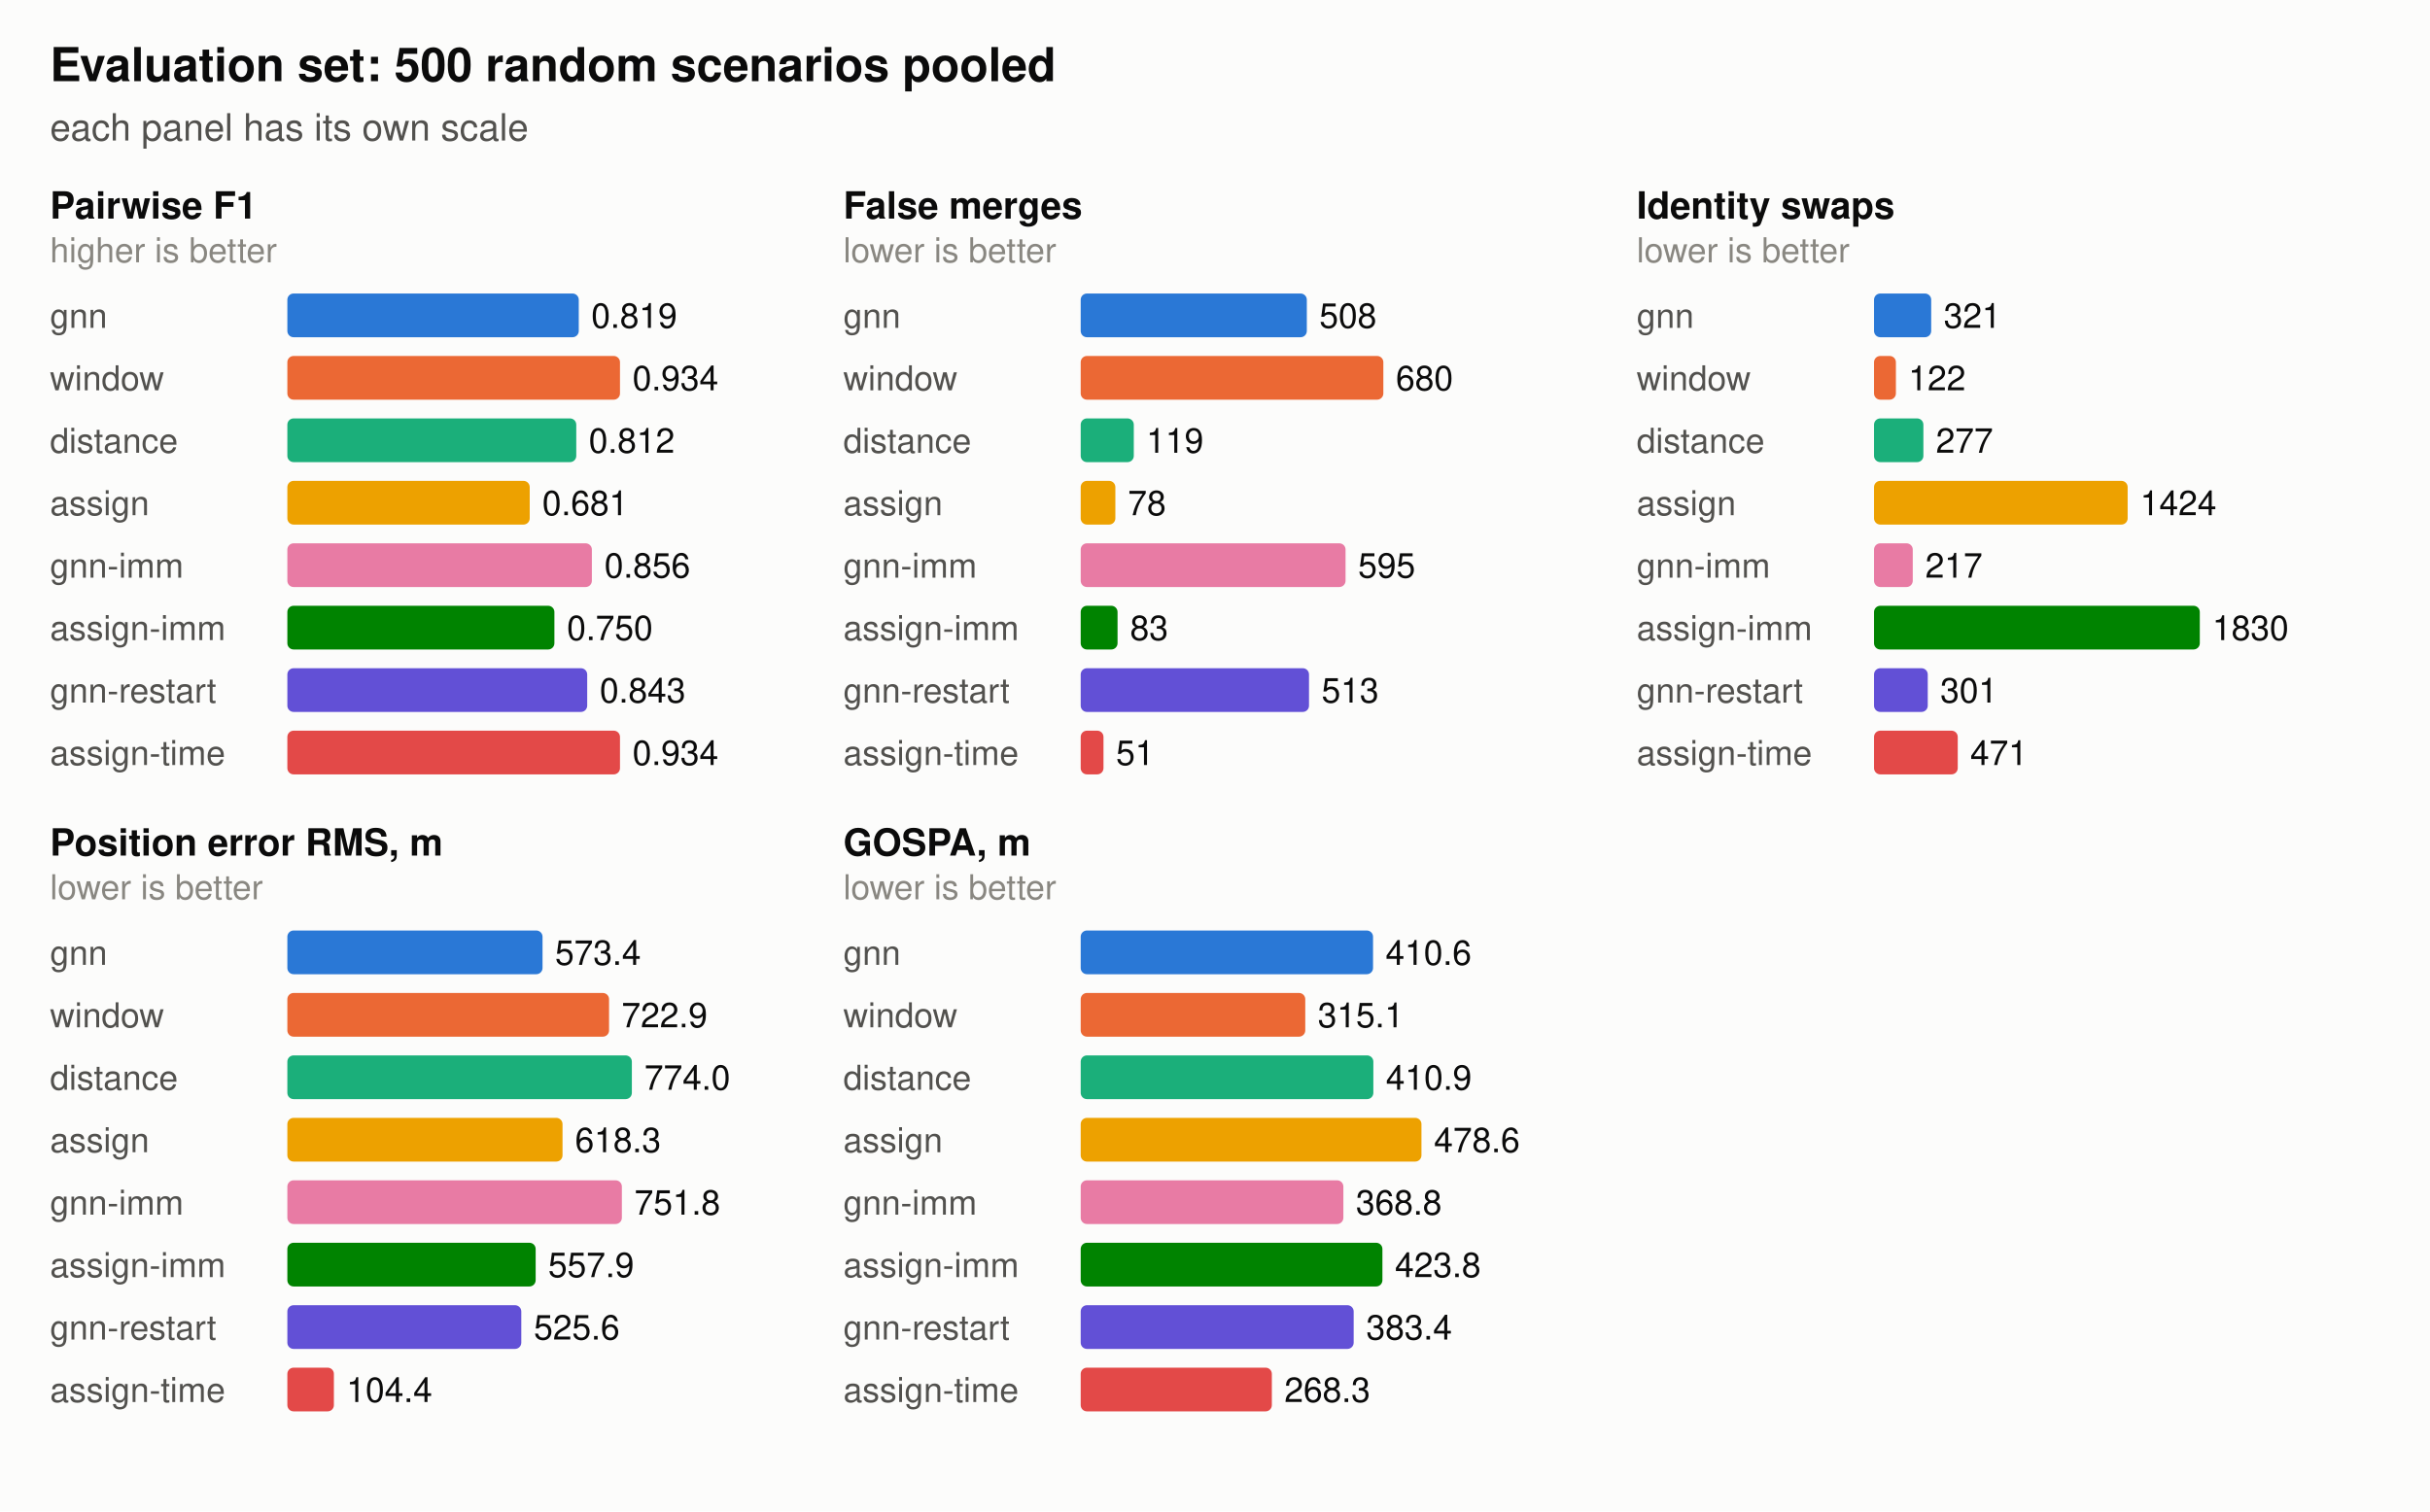
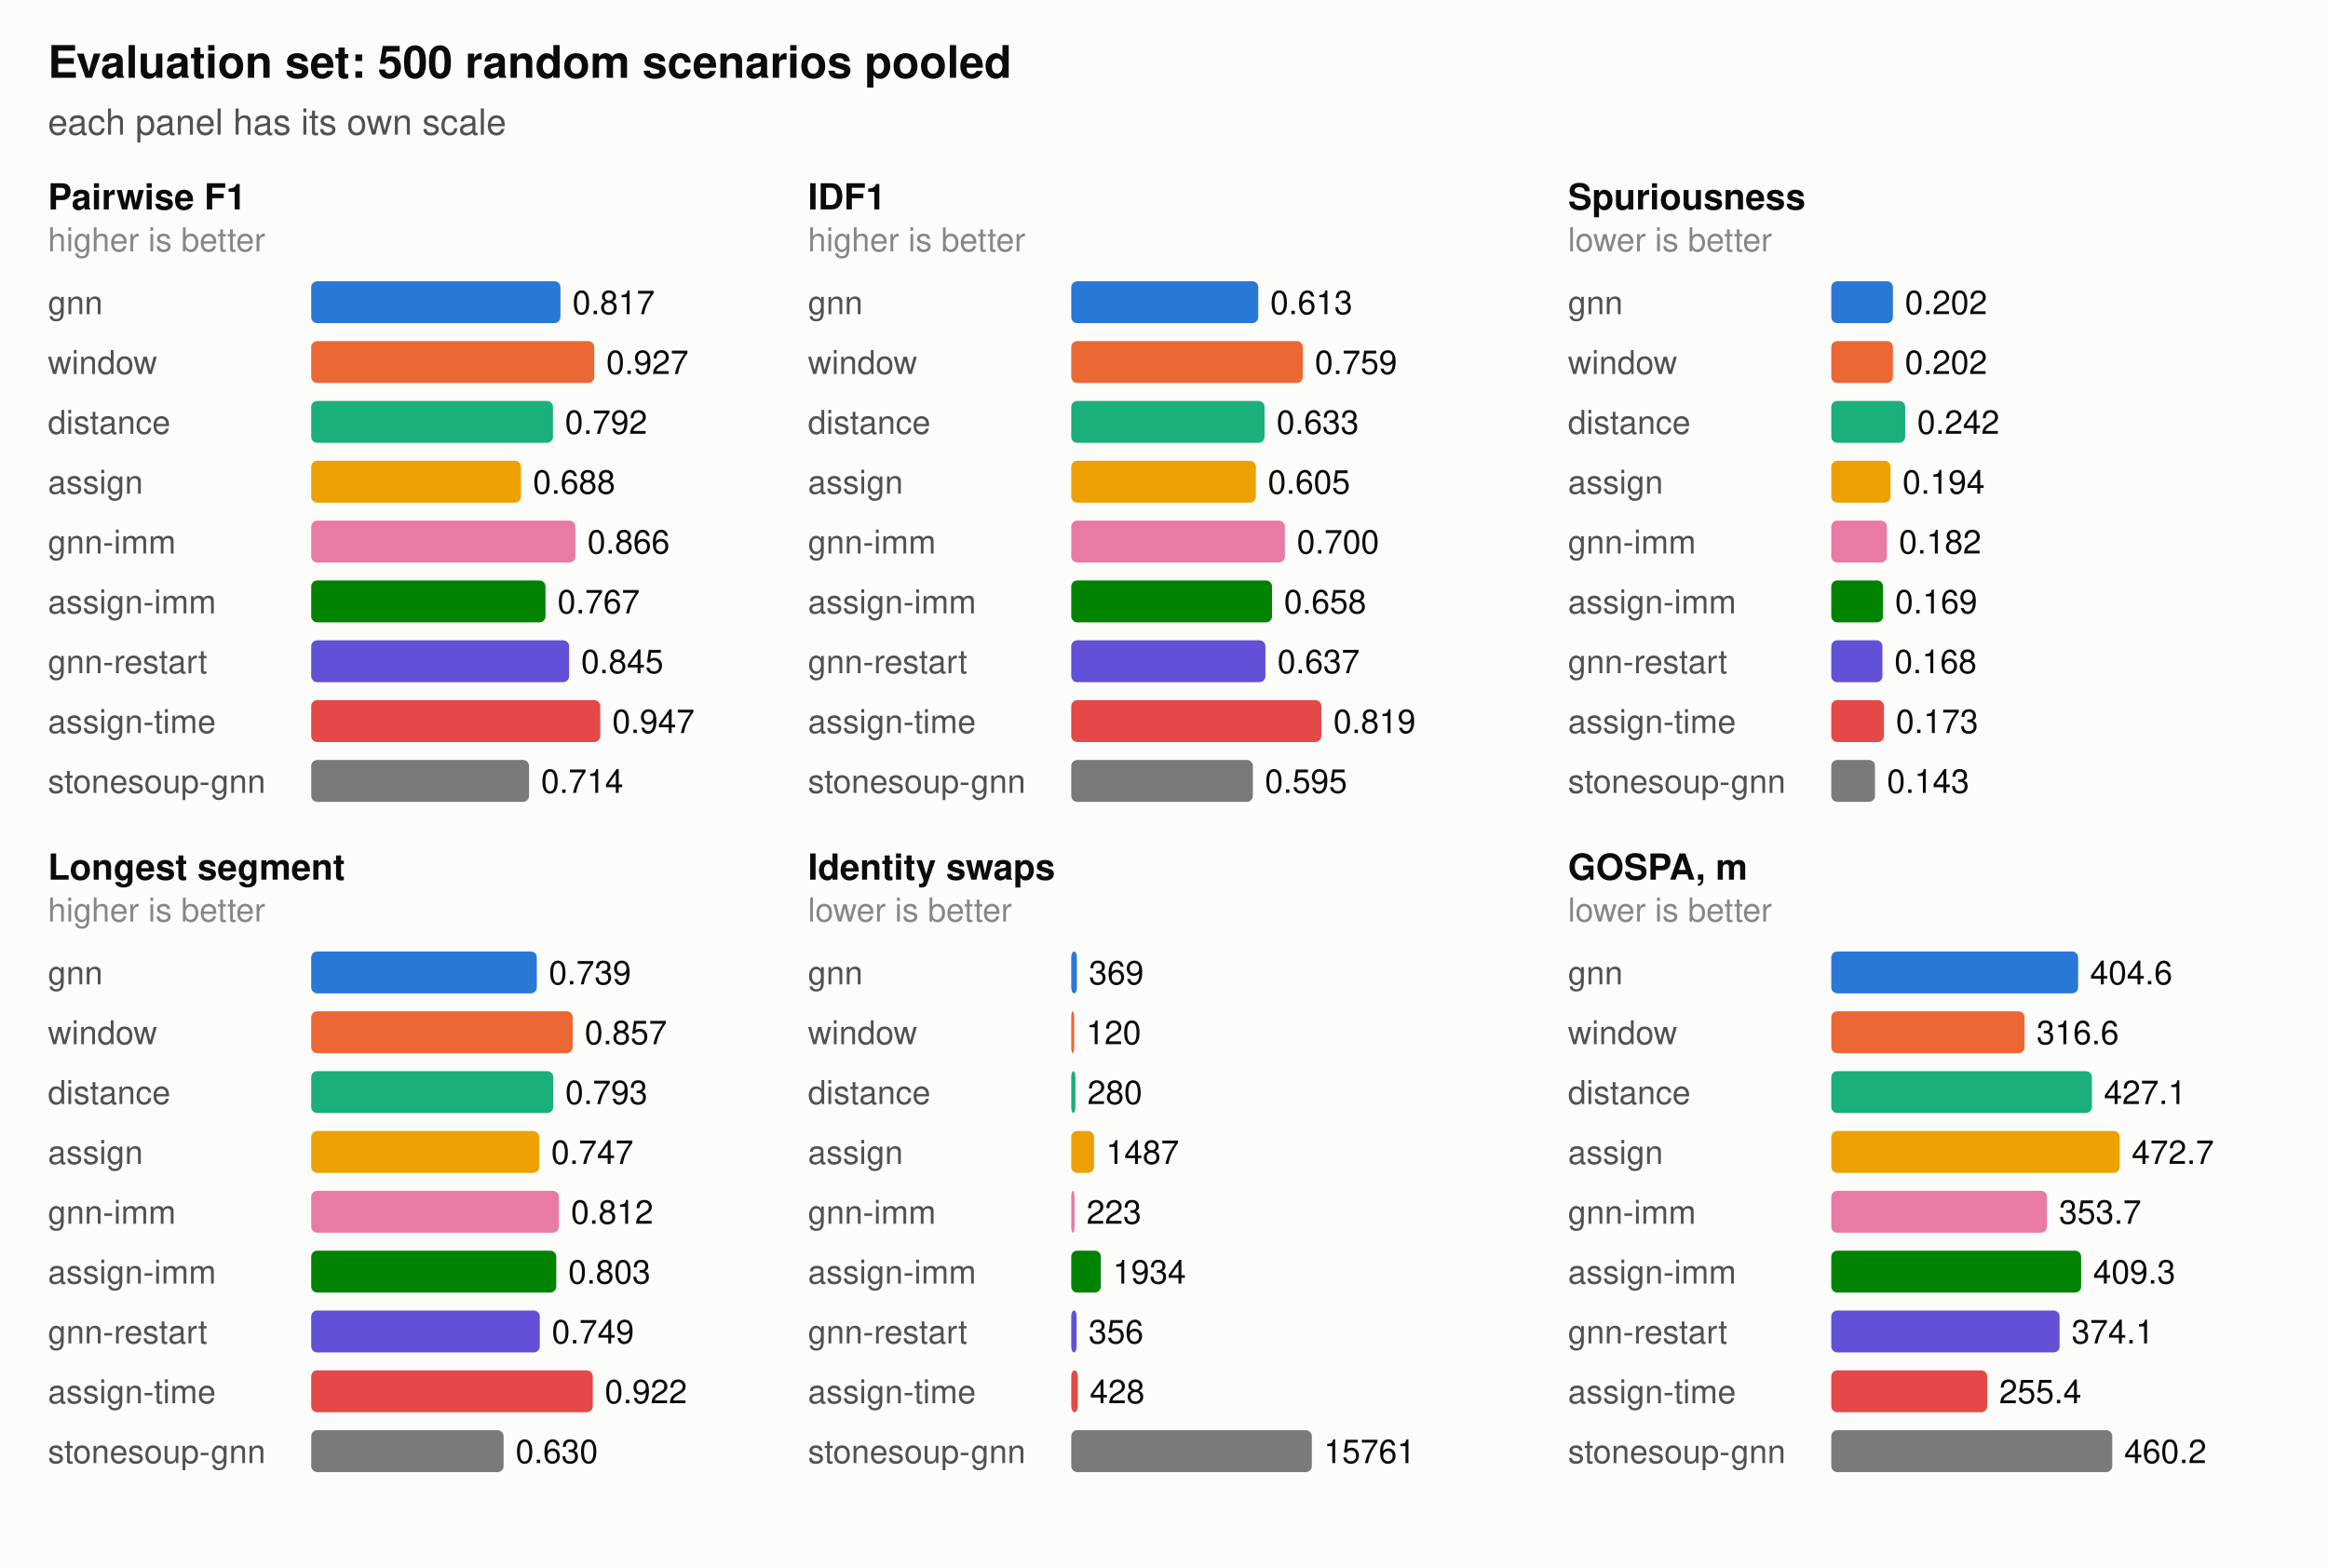
- <svg xmlns="http://www.w3.org/2000/svg" width="778" height="484" viewBox="0 0 778 484" font-family="-apple-system, BlinkMacSystemFont, 'Segoe UI', Helvetica, Arial, sans-serif" role="img" aria-label="Evaluation set: 500 random scenarios pooled">
+ <svg xmlns="http://www.w3.org/2000/svg" width="778" height="524" viewBox="0 0 778 524" font-family="-apple-system, BlinkMacSystemFont, 'Segoe UI', Helvetica, Arial, sans-serif" role="img" aria-label="Evaluation set: 500 random scenarios pooled">
  <rect width="100%" height="100%" fill="#fcfcfb" />
  <text x="16" y="26" font-size="15" font-weight="600" fill="#0b0b0b">Evaluation set: 500 random scenarios pooled</text>
  <text x="16" y="45" font-size="12" fill="#52514e">each panel has its own scale</text>
  <text x="16" y="70" font-size="12" font-weight="600" fill="#0b0b0b">Pairwise F1</text>
  <text x="16" y="84" font-size="11" fill="#898781">higher is better</text>
  <text x="16" y="105" font-size="11" fill="#52514e">gnn</text>
-   <rect x="92" y="94" width="93.3" height="14" rx="2" fill="#2a78d6" />
-   <text x="189.3" y="105" font-size="11" fill="#0b0b0b">0.819</text>
+   <rect x="104" y="94" width="83.3" height="14" rx="2" fill="#2a78d6" />
+   <text x="191.3" y="105" font-size="11" fill="#0b0b0b">0.817</text>
  <text x="16" y="125" font-size="11" fill="#52514e">window</text>
-   <rect x="92" y="114" width="106.5" height="14" rx="2" fill="#eb6834" />
-   <text x="202.5" y="125" font-size="11" fill="#0b0b0b">0.934</text>
+   <rect x="104" y="114" width="94.6" height="14" rx="2" fill="#eb6834" />
+   <text x="202.6" y="125" font-size="11" fill="#0b0b0b">0.927</text>
  <text x="16" y="145" font-size="11" fill="#52514e">distance</text>
-   <rect x="92" y="134" width="92.5" height="14" rx="2" fill="#1baf7a" />
-   <text x="188.5" y="145" font-size="11" fill="#0b0b0b">0.812</text>
+   <rect x="104" y="134" width="80.8" height="14" rx="2" fill="#1baf7a" />
+   <text x="188.8" y="145" font-size="11" fill="#0b0b0b">0.792</text>
  <text x="16" y="165" font-size="11" fill="#52514e">assign</text>
-   <rect x="92" y="154" width="77.6" height="14" rx="2" fill="#eda100" />
-   <text x="173.6" y="165" font-size="11" fill="#0b0b0b">0.681</text>
+   <rect x="104" y="154" width="70.1" height="14" rx="2" fill="#eda100" />
+   <text x="178.1" y="165" font-size="11" fill="#0b0b0b">0.688</text>
  <text x="16" y="185" font-size="11" fill="#52514e">gnn-imm</text>
-   <rect x="92" y="174" width="97.5" height="14" rx="2" fill="#e87ba4" />
-   <text x="193.5" y="185" font-size="11" fill="#0b0b0b">0.856</text>
+   <rect x="104" y="174" width="88.3" height="14" rx="2" fill="#e87ba4" />
+   <text x="196.3" y="185" font-size="11" fill="#0b0b0b">0.866</text>
  <text x="16" y="205" font-size="11" fill="#52514e">assign-imm</text>
-   <rect x="92" y="194" width="85.5" height="14" rx="2" fill="#008300" />
-   <text x="181.5" y="205" font-size="11" fill="#0b0b0b">0.750</text>
+   <rect x="104" y="194" width="78.3" height="14" rx="2" fill="#008300" />
+   <text x="186.3" y="205" font-size="11" fill="#0b0b0b">0.767</text>
  <text x="16" y="225" font-size="11" fill="#52514e">gnn-restart</text>
-   <rect x="92" y="214" width="96.0" height="14" rx="2" fill="#6250d6" />
-   <text x="192.0" y="225" font-size="11" fill="#0b0b0b">0.843</text>
+   <rect x="104" y="214" width="86.2" height="14" rx="2" fill="#6250d6" />
+   <text x="194.2" y="225" font-size="11" fill="#0b0b0b">0.845</text>
  <text x="16" y="245" font-size="11" fill="#52514e">assign-time</text>
-   <rect x="92" y="234" width="106.5" height="14" rx="2" fill="#e34948" />
-   <text x="202.5" y="245" font-size="11" fill="#0b0b0b">0.934</text>
-   <text x="270" y="70" font-size="12" font-weight="600" fill="#0b0b0b">False merges</text>
-   <text x="270" y="84" font-size="11" fill="#898781">lower is better</text>
+   <rect x="104" y="234" width="96.6" height="14" rx="2" fill="#e34948" />
+   <text x="204.6" y="245" font-size="11" fill="#0b0b0b">0.947</text>
+   <text x="16" y="265" font-size="11" fill="#52514e">stonesoup-gnn</text>
+   <rect x="104" y="254" width="72.8" height="14" rx="2" fill="#7a7a7a" />
+   <text x="180.8" y="265" font-size="11" fill="#0b0b0b">0.714</text>
+   <text x="270" y="70" font-size="12" font-weight="600" fill="#0b0b0b">IDF1</text>
+   <text x="270" y="84" font-size="11" fill="#898781">higher is better</text>
  <text x="270" y="105" font-size="11" fill="#52514e">gnn</text>
-   <rect x="346" y="94" width="72.4" height="14" rx="2" fill="#2a78d6" />
-   <text x="422.4" y="105" font-size="11" fill="#0b0b0b">508</text>
+   <rect x="358" y="94" width="62.5" height="14" rx="2" fill="#2a78d6" />
+   <text x="424.5" y="105" font-size="11" fill="#0b0b0b">0.613</text>
  <text x="270" y="125" font-size="11" fill="#52514e">window</text>
-   <rect x="346" y="114" width="96.9" height="14" rx="2" fill="#eb6834" />
-   <text x="446.9" y="125" font-size="11" fill="#0b0b0b">680</text>
+   <rect x="358" y="114" width="77.4" height="14" rx="2" fill="#eb6834" />
+   <text x="439.4" y="125" font-size="11" fill="#0b0b0b">0.759</text>
  <text x="270" y="145" font-size="11" fill="#52514e">distance</text>
-   <rect x="346" y="134" width="17.0" height="14" rx="2" fill="#1baf7a" />
-   <text x="367.0" y="145" font-size="11" fill="#0b0b0b">119</text>
+   <rect x="358" y="134" width="64.6" height="14" rx="2" fill="#1baf7a" />
+   <text x="426.6" y="145" font-size="11" fill="#0b0b0b">0.633</text>
  <text x="270" y="165" font-size="11" fill="#52514e">assign</text>
-   <rect x="346" y="154" width="11.1" height="14" rx="2" fill="#eda100" />
-   <text x="361.1" y="165" font-size="11" fill="#0b0b0b">78</text>
+   <rect x="358" y="154" width="61.7" height="14" rx="2" fill="#eda100" />
+   <text x="423.7" y="165" font-size="11" fill="#0b0b0b">0.605</text>
  <text x="270" y="185" font-size="11" fill="#52514e">gnn-imm</text>
-   <rect x="346" y="174" width="84.8" height="14" rx="2" fill="#e87ba4" />
-   <text x="434.8" y="185" font-size="11" fill="#0b0b0b">595</text>
+   <rect x="358" y="174" width="71.4" height="14" rx="2" fill="#e87ba4" />
+   <text x="433.4" y="185" font-size="11" fill="#0b0b0b">0.700</text>
  <text x="270" y="205" font-size="11" fill="#52514e">assign-imm</text>
-   <rect x="346" y="194" width="11.8" height="14" rx="2" fill="#008300" />
-   <text x="361.8" y="205" font-size="11" fill="#0b0b0b">83</text>
+   <rect x="358" y="194" width="67.1" height="14" rx="2" fill="#008300" />
+   <text x="429.1" y="205" font-size="11" fill="#0b0b0b">0.658</text>
  <text x="270" y="225" font-size="11" fill="#52514e">gnn-restart</text>
-   <rect x="346" y="214" width="73.1" height="14" rx="2" fill="#6250d6" />
-   <text x="423.1" y="225" font-size="11" fill="#0b0b0b">513</text>
+   <rect x="358" y="214" width="64.9" height="14" rx="2" fill="#6250d6" />
+   <text x="426.9" y="225" font-size="11" fill="#0b0b0b">0.637</text>
  <text x="270" y="245" font-size="11" fill="#52514e">assign-time</text>
-   <rect x="346" y="234" width="7.3" height="14" rx="2" fill="#e34948" />
-   <text x="357.3" y="245" font-size="11" fill="#0b0b0b">51</text>
-   <text x="524" y="70" font-size="12" font-weight="600" fill="#0b0b0b">Identity swaps</text>
+   <rect x="358" y="234" width="83.6" height="14" rx="2" fill="#e34948" />
+   <text x="445.6" y="245" font-size="11" fill="#0b0b0b">0.819</text>
+   <text x="270" y="265" font-size="11" fill="#52514e">stonesoup-gnn</text>
+   <rect x="358" y="254" width="60.7" height="14" rx="2" fill="#7a7a7a" />
+   <text x="422.7" y="265" font-size="11" fill="#0b0b0b">0.595</text>
+   <text x="524" y="70" font-size="12" font-weight="600" fill="#0b0b0b">Spuriousness</text>
  <text x="524" y="84" font-size="11" fill="#898781">lower is better</text>
  <text x="524" y="105" font-size="11" fill="#52514e">gnn</text>
-   <rect x="600" y="94" width="18.3" height="14" rx="2" fill="#2a78d6" />
-   <text x="622.3" y="105" font-size="11" fill="#0b0b0b">321</text>
+   <rect x="612" y="94" width="20.6" height="14" rx="2" fill="#2a78d6" />
+   <text x="636.6" y="105" font-size="11" fill="#0b0b0b">0.202</text>
  <text x="524" y="125" font-size="11" fill="#52514e">window</text>
-   <rect x="600" y="114" width="7.0" height="14" rx="2" fill="#eb6834" />
-   <text x="611.0" y="125" font-size="11" fill="#0b0b0b">122</text>
+   <rect x="612" y="114" width="20.6" height="14" rx="2" fill="#eb6834" />
+   <text x="636.6" y="125" font-size="11" fill="#0b0b0b">0.202</text>
  <text x="524" y="145" font-size="11" fill="#52514e">distance</text>
-   <rect x="600" y="134" width="15.8" height="14" rx="2" fill="#1baf7a" />
-   <text x="619.8" y="145" font-size="11" fill="#0b0b0b">277</text>
+   <rect x="612" y="134" width="24.7" height="14" rx="2" fill="#1baf7a" />
+   <text x="640.7" y="145" font-size="11" fill="#0b0b0b">0.242</text>
  <text x="524" y="165" font-size="11" fill="#52514e">assign</text>
-   <rect x="600" y="154" width="81.2" height="14" rx="2" fill="#eda100" />
-   <text x="685.2" y="165" font-size="11" fill="#0b0b0b">1424</text>
+   <rect x="612" y="154" width="19.8" height="14" rx="2" fill="#eda100" />
+   <text x="635.8" y="165" font-size="11" fill="#0b0b0b">0.194</text>
  <text x="524" y="185" font-size="11" fill="#52514e">gnn-imm</text>
-   <rect x="600" y="174" width="12.4" height="14" rx="2" fill="#e87ba4" />
-   <text x="616.4" y="185" font-size="11" fill="#0b0b0b">217</text>
+   <rect x="612" y="174" width="18.6" height="14" rx="2" fill="#e87ba4" />
+   <text x="634.6" y="185" font-size="11" fill="#0b0b0b">0.182</text>
  <text x="524" y="205" font-size="11" fill="#52514e">assign-imm</text>
-   <rect x="600" y="194" width="104.3" height="14" rx="2" fill="#008300" />
-   <text x="708.3" y="205" font-size="11" fill="#0b0b0b">1830</text>
+   <rect x="612" y="194" width="17.3" height="14" rx="2" fill="#008300" />
+   <text x="633.3" y="205" font-size="11" fill="#0b0b0b">0.169</text>
  <text x="524" y="225" font-size="11" fill="#52514e">gnn-restart</text>
-   <rect x="600" y="214" width="17.2" height="14" rx="2" fill="#6250d6" />
-   <text x="621.2" y="225" font-size="11" fill="#0b0b0b">301</text>
+   <rect x="612" y="214" width="17.1" height="14" rx="2" fill="#6250d6" />
+   <text x="633.1" y="225" font-size="11" fill="#0b0b0b">0.168</text>
  <text x="524" y="245" font-size="11" fill="#52514e">assign-time</text>
-   <rect x="600" y="234" width="26.8" height="14" rx="2" fill="#e34948" />
-   <text x="630.8" y="245" font-size="11" fill="#0b0b0b">471</text>
-   <text x="16" y="274" font-size="12" font-weight="600" fill="#0b0b0b">Position error RMS, m</text>
-   <text x="16" y="288" font-size="11" fill="#898781">lower is better</text>
-   <text x="16" y="309" font-size="11" fill="#52514e">gnn</text>
-   <rect x="92" y="298" width="81.7" height="14" rx="2" fill="#2a78d6" />
-   <text x="177.7" y="309" font-size="11" fill="#0b0b0b">573.4</text>
-   <text x="16" y="329" font-size="11" fill="#52514e">window</text>
-   <rect x="92" y="318" width="103.0" height="14" rx="2" fill="#eb6834" />
-   <text x="199.0" y="329" font-size="11" fill="#0b0b0b">722.9</text>
-   <text x="16" y="349" font-size="11" fill="#52514e">distance</text>
-   <rect x="92" y="338" width="110.3" height="14" rx="2" fill="#1baf7a" />
-   <text x="206.3" y="349" font-size="11" fill="#0b0b0b">774.0</text>
-   <text x="16" y="369" font-size="11" fill="#52514e">assign</text>
-   <rect x="92" y="358" width="88.1" height="14" rx="2" fill="#eda100" />
-   <text x="184.1" y="369" font-size="11" fill="#0b0b0b">618.3</text>
-   <text x="16" y="389" font-size="11" fill="#52514e">gnn-imm</text>
-   <rect x="92" y="378" width="107.1" height="14" rx="2" fill="#e87ba4" />
-   <text x="203.1" y="389" font-size="11" fill="#0b0b0b">751.8</text>
-   <text x="16" y="409" font-size="11" fill="#52514e">assign-imm</text>
-   <rect x="92" y="398" width="79.5" height="14" rx="2" fill="#008300" />
-   <text x="175.5" y="409" font-size="11" fill="#0b0b0b">557.9</text>
-   <text x="16" y="429" font-size="11" fill="#52514e">gnn-restart</text>
-   <rect x="92" y="418" width="74.9" height="14" rx="2" fill="#6250d6" />
-   <text x="170.9" y="429" font-size="11" fill="#0b0b0b">525.6</text>
-   <text x="16" y="449" font-size="11" fill="#52514e">assign-time</text>
-   <rect x="92" y="438" width="14.9" height="14" rx="2" fill="#e34948" />
-   <text x="110.9" y="449" font-size="11" fill="#0b0b0b">104.4</text>
-   <text x="270" y="274" font-size="12" font-weight="600" fill="#0b0b0b">GOSPA, m</text>
-   <text x="270" y="288" font-size="11" fill="#898781">lower is better</text>
-   <text x="270" y="309" font-size="11" fill="#52514e">gnn</text>
-   <rect x="346" y="298" width="93.6" height="14" rx="2" fill="#2a78d6" />
-   <text x="443.6" y="309" font-size="11" fill="#0b0b0b">410.6</text>
-   <text x="270" y="329" font-size="11" fill="#52514e">window</text>
-   <rect x="346" y="318" width="71.9" height="14" rx="2" fill="#eb6834" />
-   <text x="421.9" y="329" font-size="11" fill="#0b0b0b">315.1</text>
-   <text x="270" y="349" font-size="11" fill="#52514e">distance</text>
-   <rect x="346" y="338" width="93.7" height="14" rx="2" fill="#1baf7a" />
-   <text x="443.7" y="349" font-size="11" fill="#0b0b0b">410.9</text>
-   <text x="270" y="369" font-size="11" fill="#52514e">assign</text>
-   <rect x="346" y="358" width="109.1" height="14" rx="2" fill="#eda100" />
-   <text x="459.1" y="369" font-size="11" fill="#0b0b0b">478.6</text>
-   <text x="270" y="389" font-size="11" fill="#52514e">gnn-imm</text>
-   <rect x="346" y="378" width="84.1" height="14" rx="2" fill="#e87ba4" />
-   <text x="434.1" y="389" font-size="11" fill="#0b0b0b">368.8</text>
-   <text x="270" y="409" font-size="11" fill="#52514e">assign-imm</text>
-   <rect x="346" y="398" width="96.6" height="14" rx="2" fill="#008300" />
-   <text x="446.6" y="409" font-size="11" fill="#0b0b0b">423.8</text>
-   <text x="270" y="429" font-size="11" fill="#52514e">gnn-restart</text>
-   <rect x="346" y="418" width="87.4" height="14" rx="2" fill="#6250d6" />
-   <text x="437.4" y="429" font-size="11" fill="#0b0b0b">383.4</text>
-   <text x="270" y="449" font-size="11" fill="#52514e">assign-time</text>
-   <rect x="346" y="438" width="61.2" height="14" rx="2" fill="#e34948" />
-   <text x="411.2" y="449" font-size="11" fill="#0b0b0b">268.3</text>
+   <rect x="612" y="234" width="17.6" height="14" rx="2" fill="#e34948" />
+   <text x="633.6" y="245" font-size="11" fill="#0b0b0b">0.173</text>
+   <text x="524" y="265" font-size="11" fill="#52514e">stonesoup-gnn</text>
+   <rect x="612" y="254" width="14.6" height="14" rx="2" fill="#7a7a7a" />
+   <text x="630.6" y="265" font-size="11" fill="#0b0b0b">0.143</text>
+   <text x="16" y="294" font-size="12" font-weight="600" fill="#0b0b0b">Longest segment</text>
+   <text x="16" y="308" font-size="11" fill="#898781">higher is better</text>
+   <text x="16" y="329" font-size="11" fill="#52514e">gnn</text>
+   <rect x="104" y="318" width="75.4" height="14" rx="2" fill="#2a78d6" />
+   <text x="183.4" y="329" font-size="11" fill="#0b0b0b">0.739</text>
+   <text x="16" y="349" font-size="11" fill="#52514e">window</text>
+   <rect x="104" y="338" width="87.4" height="14" rx="2" fill="#eb6834" />
+   <text x="195.4" y="349" font-size="11" fill="#0b0b0b">0.857</text>
+   <text x="16" y="369" font-size="11" fill="#52514e">distance</text>
+   <rect x="104" y="358" width="80.9" height="14" rx="2" fill="#1baf7a" />
+   <text x="188.9" y="369" font-size="11" fill="#0b0b0b">0.793</text>
+   <text x="16" y="389" font-size="11" fill="#52514e">assign</text>
+   <rect x="104" y="378" width="76.2" height="14" rx="2" fill="#eda100" />
+   <text x="184.2" y="389" font-size="11" fill="#0b0b0b">0.747</text>
+   <text x="16" y="409" font-size="11" fill="#52514e">gnn-imm</text>
+   <rect x="104" y="398" width="82.8" height="14" rx="2" fill="#e87ba4" />
+   <text x="190.8" y="409" font-size="11" fill="#0b0b0b">0.812</text>
+   <text x="16" y="429" font-size="11" fill="#52514e">assign-imm</text>
+   <rect x="104" y="418" width="81.9" height="14" rx="2" fill="#008300" />
+   <text x="189.9" y="429" font-size="11" fill="#0b0b0b">0.803</text>
+   <text x="16" y="449" font-size="11" fill="#52514e">gnn-restart</text>
+   <rect x="104" y="438" width="76.4" height="14" rx="2" fill="#6250d6" />
+   <text x="184.4" y="449" font-size="11" fill="#0b0b0b">0.749</text>
+   <text x="16" y="469" font-size="11" fill="#52514e">assign-time</text>
+   <rect x="104" y="458" width="94.1" height="14" rx="2" fill="#e34948" />
+   <text x="202.1" y="469" font-size="11" fill="#0b0b0b">0.922</text>
+   <text x="16" y="489" font-size="11" fill="#52514e">stonesoup-gnn</text>
+   <rect x="104" y="478" width="64.3" height="14" rx="2" fill="#7a7a7a" />
+   <text x="172.3" y="489" font-size="11" fill="#0b0b0b">0.630</text>
+   <text x="270" y="294" font-size="12" font-weight="600" fill="#0b0b0b">Identity swaps</text>
+   <text x="270" y="308" font-size="11" fill="#898781">lower is better</text>
+   <text x="270" y="329" font-size="11" fill="#52514e">gnn</text>
+   <rect x="358" y="318" width="1.9" height="14" rx="2" fill="#2a78d6" />
+   <text x="363.9" y="329" font-size="11" fill="#0b0b0b">369</text>
+   <text x="270" y="349" font-size="11" fill="#52514e">window</text>
+   <rect x="358" y="338" width="1.0" height="14" rx="2" fill="#eb6834" />
+   <text x="363.0" y="349" font-size="11" fill="#0b0b0b">120</text>
+   <text x="270" y="369" font-size="11" fill="#52514e">distance</text>
+   <rect x="358" y="358" width="1.4" height="14" rx="2" fill="#1baf7a" />
+   <text x="363.4" y="369" font-size="11" fill="#0b0b0b">280</text>
+   <text x="270" y="389" font-size="11" fill="#52514e">assign</text>
+   <rect x="358" y="378" width="7.6" height="14" rx="2" fill="#eda100" />
+   <text x="369.6" y="389" font-size="11" fill="#0b0b0b">1487</text>
+   <text x="270" y="409" font-size="11" fill="#52514e">gnn-imm</text>
+   <rect x="358" y="398" width="1.1" height="14" rx="2" fill="#e87ba4" />
+   <text x="363.1" y="409" font-size="11" fill="#0b0b0b">223</text>
+   <text x="270" y="429" font-size="11" fill="#52514e">assign-imm</text>
+   <rect x="358" y="418" width="9.9" height="14" rx="2" fill="#008300" />
+   <text x="371.9" y="429" font-size="11" fill="#0b0b0b">1934</text>
+   <text x="270" y="449" font-size="11" fill="#52514e">gnn-restart</text>
+   <rect x="358" y="438" width="1.8" height="14" rx="2" fill="#6250d6" />
+   <text x="363.8" y="449" font-size="11" fill="#0b0b0b">356</text>
+   <text x="270" y="469" font-size="11" fill="#52514e">assign-time</text>
+   <rect x="358" y="458" width="2.2" height="14" rx="2" fill="#e34948" />
+   <text x="364.2" y="469" font-size="11" fill="#0b0b0b">428</text>
+   <text x="270" y="489" font-size="11" fill="#52514e">stonesoup-gnn</text>
+   <rect x="358" y="478" width="80.4" height="14" rx="2" fill="#7a7a7a" />
+   <text x="442.4" y="489" font-size="11" fill="#0b0b0b">15761</text>
+   <text x="524" y="294" font-size="12" font-weight="600" fill="#0b0b0b">GOSPA, m</text>
+   <text x="524" y="308" font-size="11" fill="#898781">lower is better</text>
+   <text x="524" y="329" font-size="11" fill="#52514e">gnn</text>
+   <rect x="612" y="318" width="82.5" height="14" rx="2" fill="#2a78d6" />
+   <text x="698.5" y="329" font-size="11" fill="#0b0b0b">404.6</text>
+   <text x="524" y="349" font-size="11" fill="#52514e">window</text>
+   <rect x="612" y="338" width="64.6" height="14" rx="2" fill="#eb6834" />
+   <text x="680.6" y="349" font-size="11" fill="#0b0b0b">316.6</text>
+   <text x="524" y="369" font-size="11" fill="#52514e">distance</text>
+   <rect x="612" y="358" width="87.1" height="14" rx="2" fill="#1baf7a" />
+   <text x="703.1" y="369" font-size="11" fill="#0b0b0b">427.1</text>
+   <text x="524" y="389" font-size="11" fill="#52514e">assign</text>
+   <rect x="612" y="378" width="96.4" height="14" rx="2" fill="#eda100" />
+   <text x="712.4" y="389" font-size="11" fill="#0b0b0b">472.7</text>
+   <text x="524" y="409" font-size="11" fill="#52514e">gnn-imm</text>
+   <rect x="612" y="398" width="72.1" height="14" rx="2" fill="#e87ba4" />
+   <text x="688.1" y="409" font-size="11" fill="#0b0b0b">353.7</text>
+   <text x="524" y="429" font-size="11" fill="#52514e">assign-imm</text>
+   <rect x="612" y="418" width="83.5" height="14" rx="2" fill="#008300" />
+   <text x="699.5" y="429" font-size="11" fill="#0b0b0b">409.3</text>
+   <text x="524" y="449" font-size="11" fill="#52514e">gnn-restart</text>
+   <rect x="612" y="438" width="76.3" height="14" rx="2" fill="#6250d6" />
+   <text x="692.3" y="449" font-size="11" fill="#0b0b0b">374.1</text>
+   <text x="524" y="469" font-size="11" fill="#52514e">assign-time</text>
+   <rect x="612" y="458" width="52.1" height="14" rx="2" fill="#e34948" />
+   <text x="668.1" y="469" font-size="11" fill="#0b0b0b">255.4</text>
+   <text x="524" y="489" font-size="11" fill="#52514e">stonesoup-gnn</text>
+   <rect x="612" y="478" width="93.9" height="14" rx="2" fill="#7a7a7a" />
+   <text x="709.9" y="489" font-size="11" fill="#0b0b0b">460.2</text>
</svg>
